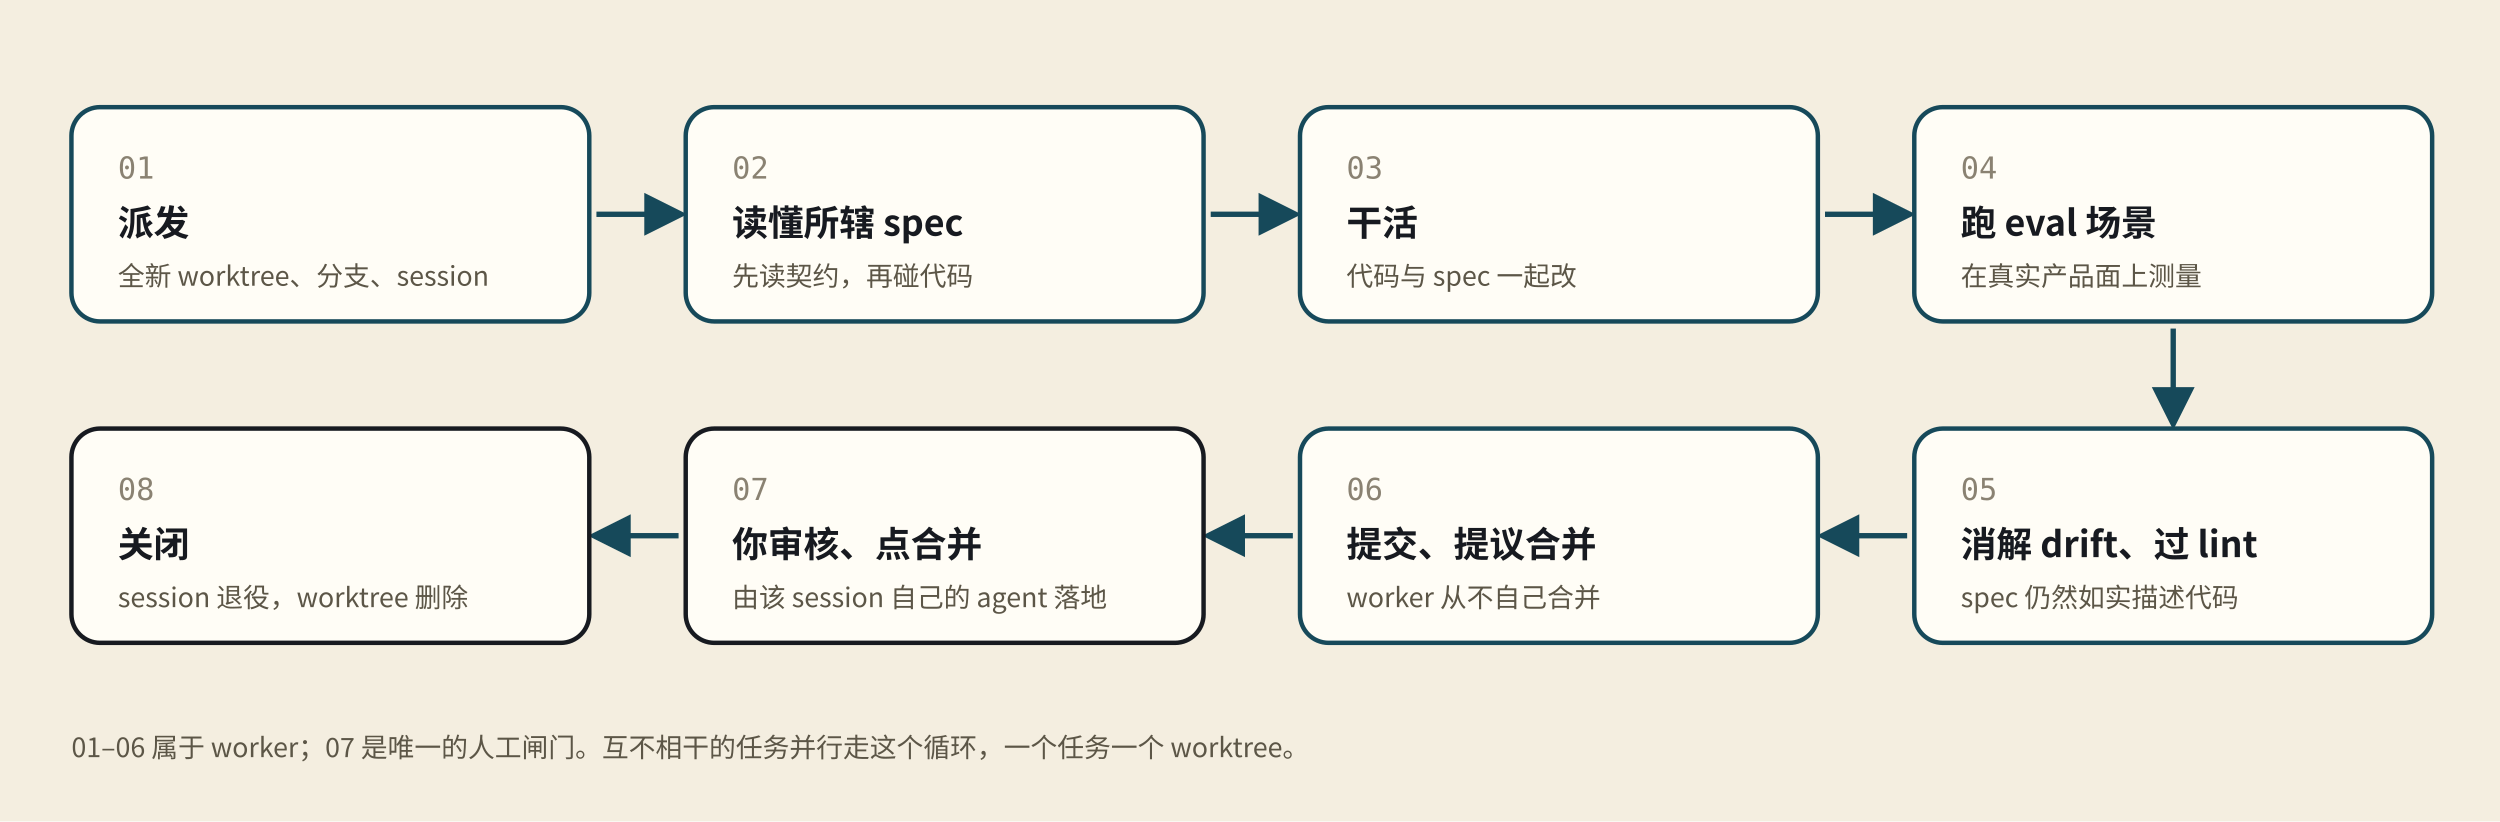
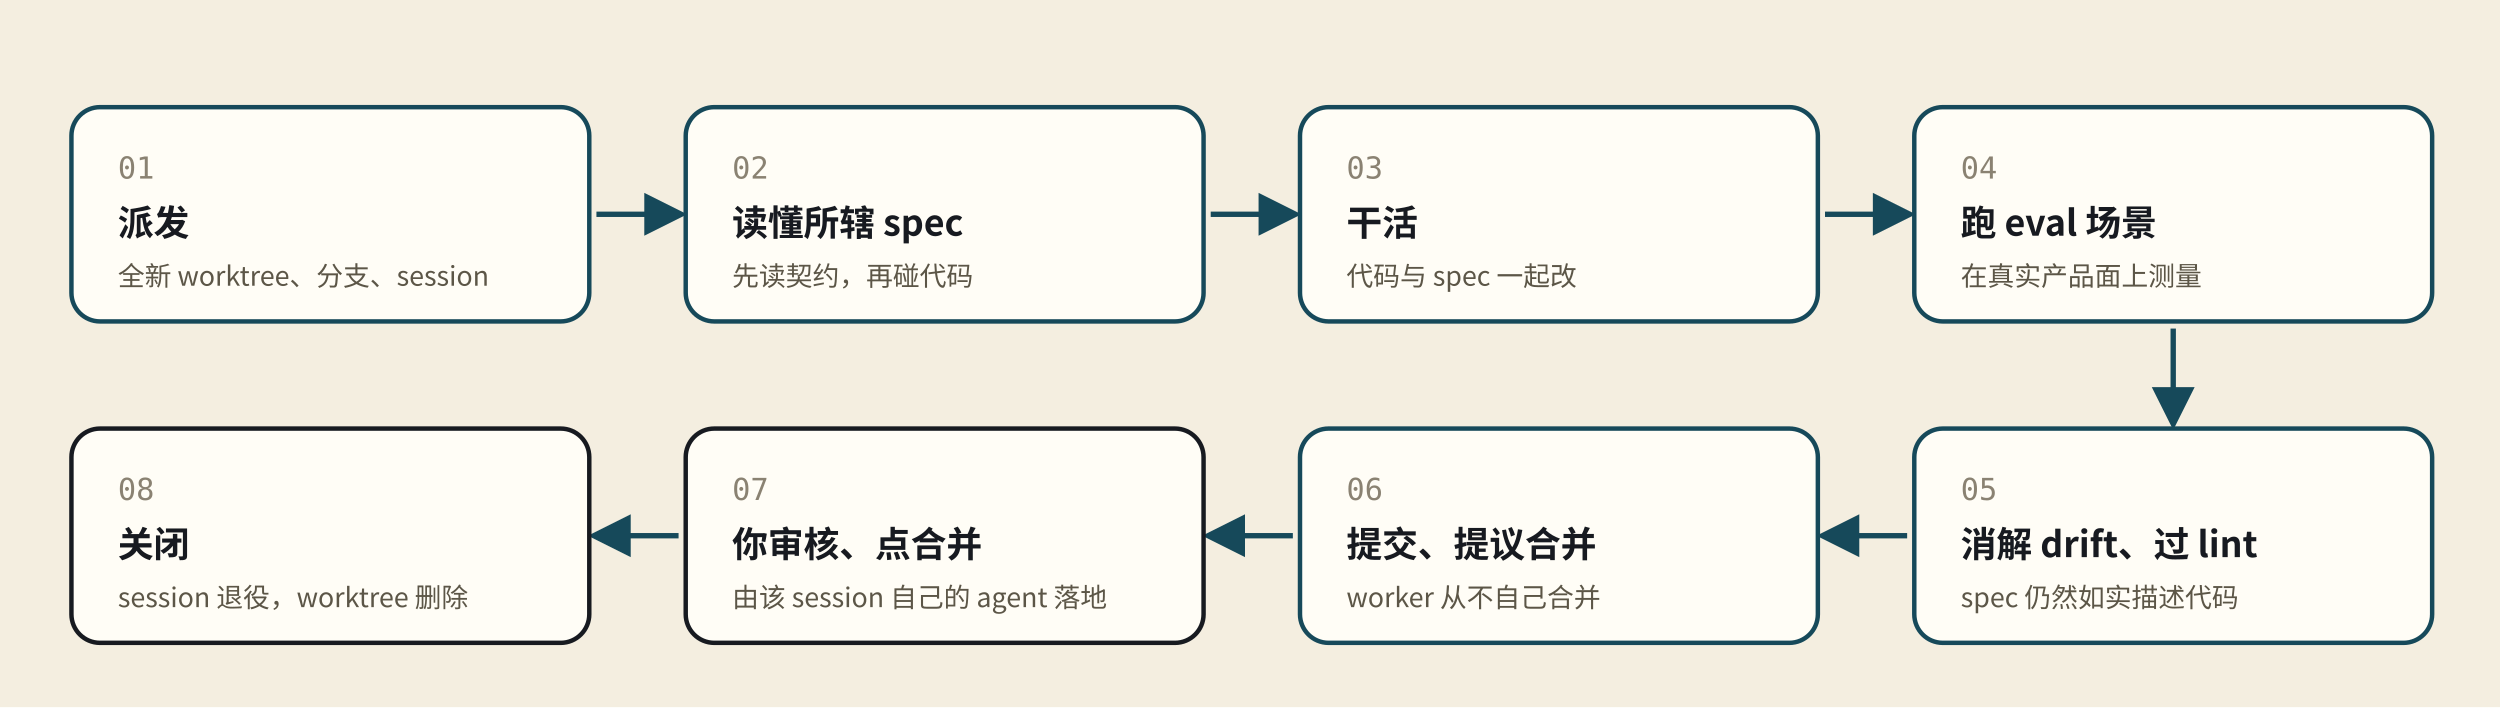
- <svg xmlns="http://www.w3.org/2000/svg" viewBox="0 0 1400 460" font-family="'PingFang SC', 'Hiragino Sans GB', 'Microsoft YaHei', 'Noto Sans CJK SC', -apple-system, sans-serif">
-   <rect width="1400" height="460" fill="#F4EEE0" />
+ <svg xmlns="http://www.w3.org/2000/svg" viewBox="0 0 1400 396" font-family="'PingFang SC', 'Hiragino Sans GB', 'Microsoft YaHei', 'Noto Sans CJK SC', -apple-system, sans-serif">
+   <rect width="1400" height="396" fill="#F4EEE0" />
  <defs>
    <marker id="zarr" viewBox="0 0 10 10" refX="8" refY="5" markerWidth="8" markerHeight="8" orient="auto-start-reverse">
      <path d="M0,0 L10,5 L0,10 z" fill="#16495A" />
    </marker>
  </defs>
  <g>
    <rect x="40" y="60" width="290" height="120" rx="16" fill="#FFFDF6" stroke="#16495A" stroke-width="2.5" />
    <text x="66" y="100" font-size="17" font-family="ui-monospace, Menlo, Consolas, monospace" fill="#8A8272">01</text>
    <text x="66" y="132" font-size="20" font-weight="700" fill="#171A20">派发</text>
    <text x="66" y="160" font-size="15" fill="#5C5647">全新 worktree、分支、session</text>
  </g>
  <path d="M 334 120 L 380 120" stroke="#16495A" stroke-width="3" marker-end="url(#zarr)" fill="none" />
  <g>
    <rect x="384" y="60" width="290" height="120" rx="16" fill="#FFFDF6" stroke="#16495A" stroke-width="2.5" />
    <text x="410" y="100" font-size="17" font-family="ui-monospace, Menlo, Consolas, monospace" fill="#8A8272">02</text>
    <text x="410" y="132" font-size="20" font-weight="700" fill="#171A20">读懂所辖 spec</text>
    <text x="410" y="160" font-size="15" fill="#5C5647">先读契约，再碰代码</text>
  </g>
  <path d="M 678 120 L 724 120" stroke="#16495A" stroke-width="3" marker-end="url(#zarr)" fill="none" />
  <g>
    <rect x="728" y="60" width="290" height="120" rx="16" fill="#FFFDF6" stroke="#16495A" stroke-width="2.5" />
    <text x="754" y="100" font-size="17" font-family="ui-monospace, Menlo, Consolas, monospace" fill="#8A8272">03</text>
    <text x="754" y="132" font-size="20" font-weight="700" fill="#171A20">干活</text>
    <text x="754" y="160" font-size="15" fill="#5C5647">代码与 spec 一起改</text>
  </g>
  <path d="M 1022 120 L 1068 120" stroke="#16495A" stroke-width="3" marker-end="url(#zarr)" fill="none" />
  <g>
    <rect x="1072" y="60" width="290" height="120" rx="16" fill="#FFFDF6" stroke="#16495A" stroke-width="2.5" />
    <text x="1098" y="100" font-size="17" font-family="ui-monospace, Menlo, Consolas, monospace" fill="#8A8272">04</text>
    <text x="1098" y="132" font-size="20" font-weight="700" fill="#171A20">跑 eval 场景</text>
    <text x="1098" y="160" font-size="15" fill="#5C5647">在真实产品面上测量</text>
  </g>
  <path d="M 1217 184 L 1217 236" stroke="#16495A" stroke-width="3" marker-end="url(#zarr)" fill="none" />
  <g>
    <rect x="1072" y="240" width="290" height="120" rx="16" fill="#FFFDF6" stroke="#16495A" stroke-width="2.5" />
    <text x="1098" y="280" font-size="17" font-family="ui-monospace, Menlo, Consolas, monospace" fill="#8A8272">05</text>
    <text x="1098" y="312" font-size="20" font-weight="700" fill="#171A20">消解 drift、过 lint</text>
    <text x="1098" y="340" font-size="15" fill="#5C5647">spec 仍然如实描述代码</text>
  </g>
  <path d="M 1068 300 L 1022 300" stroke="#16495A" stroke-width="3" marker-end="url(#zarr)" fill="none" />
  <g>
    <rect x="728" y="240" width="290" height="120" rx="16" fill="#FFFDF6" stroke="#16495A" stroke-width="2.5" />
    <text x="754" y="280" font-size="17" font-family="ui-monospace, Menlo, Consolas, monospace" fill="#8A8272">06</text>
    <text x="754" y="312" font-size="20" font-weight="700" fill="#171A20">提交、提议合并</text>
    <text x="754" y="340" font-size="15" fill="#5C5647">worker 从不自己合并</text>
  </g>
  <path d="M 724 300 L 678 300" stroke="#16495A" stroke-width="3" marker-end="url(#zarr)" fill="none" />
  <g>
    <rect x="384" y="240" width="290" height="120" rx="16" fill="#FFFDF6" stroke="#171A20" stroke-width="2.5" />
    <text x="410" y="280" font-size="17" font-family="ui-monospace, Menlo, Consolas, monospace" fill="#8A8272">07</text>
    <text x="410" y="312" font-size="20" font-weight="700" fill="#171A20">你审核、点合并</text>
    <text x="410" y="340" font-size="15" fill="#5C5647">由该 session 自己的 agent 落地</text>
  </g>
  <path d="M 380 300 L 334 300" stroke="#16495A" stroke-width="3" marker-end="url(#zarr)" fill="none" />
  <g>
    <rect x="40" y="240" width="290" height="120" rx="16" fill="#FFFDF6" stroke="#171A20" stroke-width="2.5" />
    <text x="66" y="280" font-size="17" font-family="ui-monospace, Menlo, Consolas, monospace" fill="#8A8272">08</text>
    <text x="66" y="312" font-size="20" font-weight="700" fill="#171A20">关闭</text>
    <text x="66" y="340" font-size="15" fill="#5C5647">session 退役，worktree 删除</text>
  </g>
-   <text x="40" y="424" font-size="15" fill="#5C5647">01–06 属于 worker；07 是唯一的人工闸门。互不相干的任务并行走这个循环，一个任务一个 worktree。</text>
</svg>
